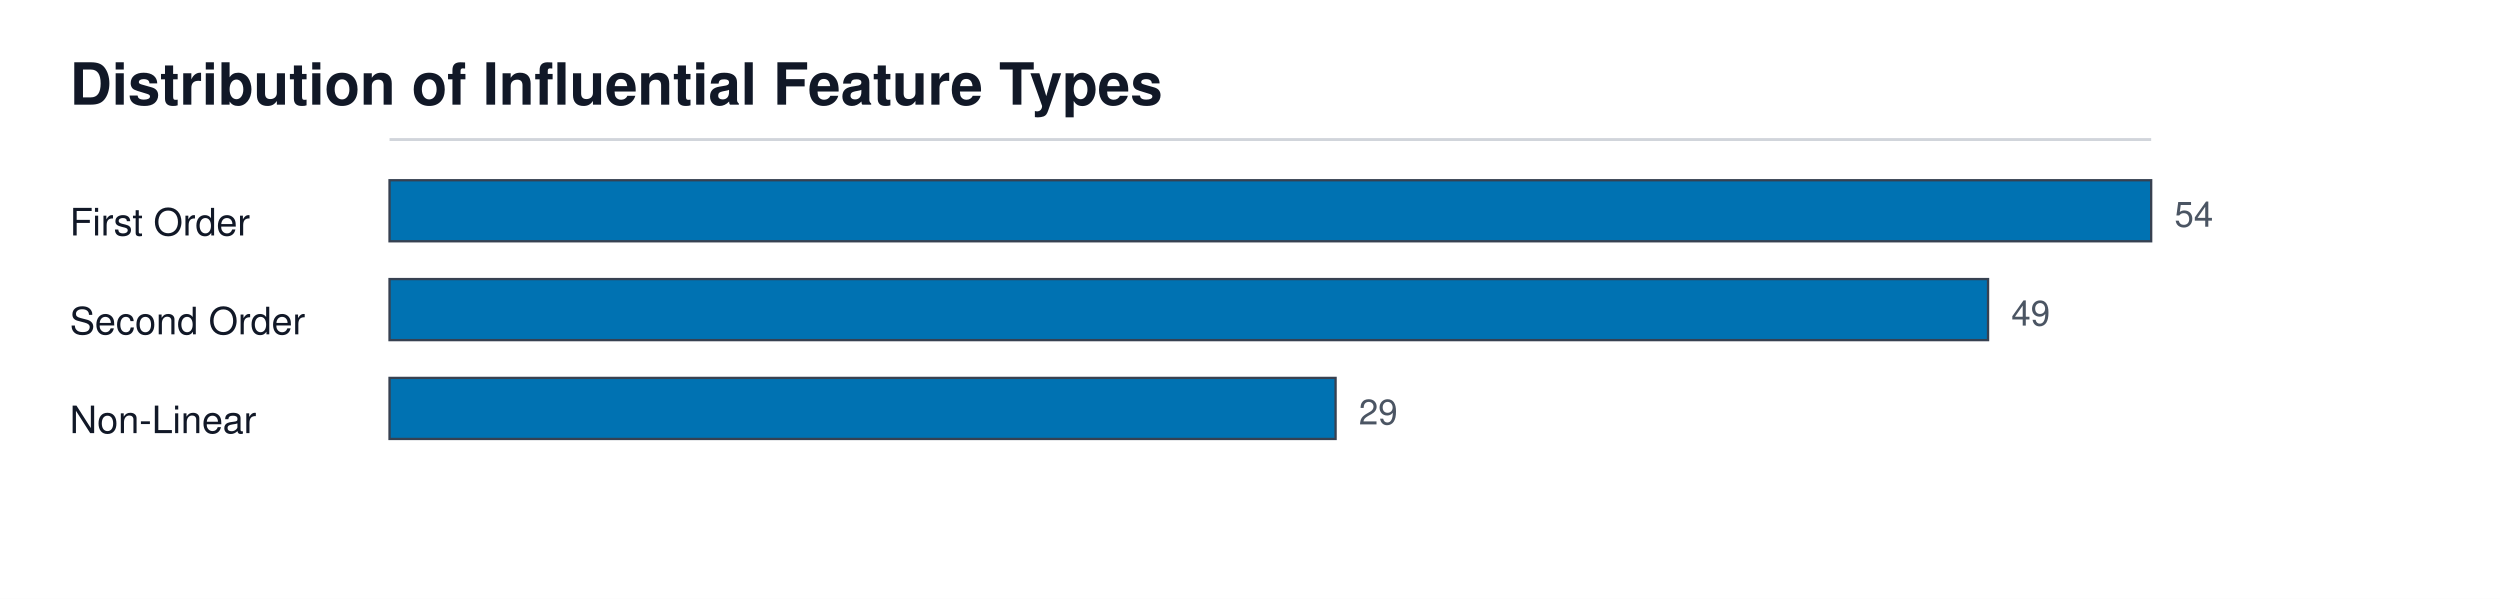
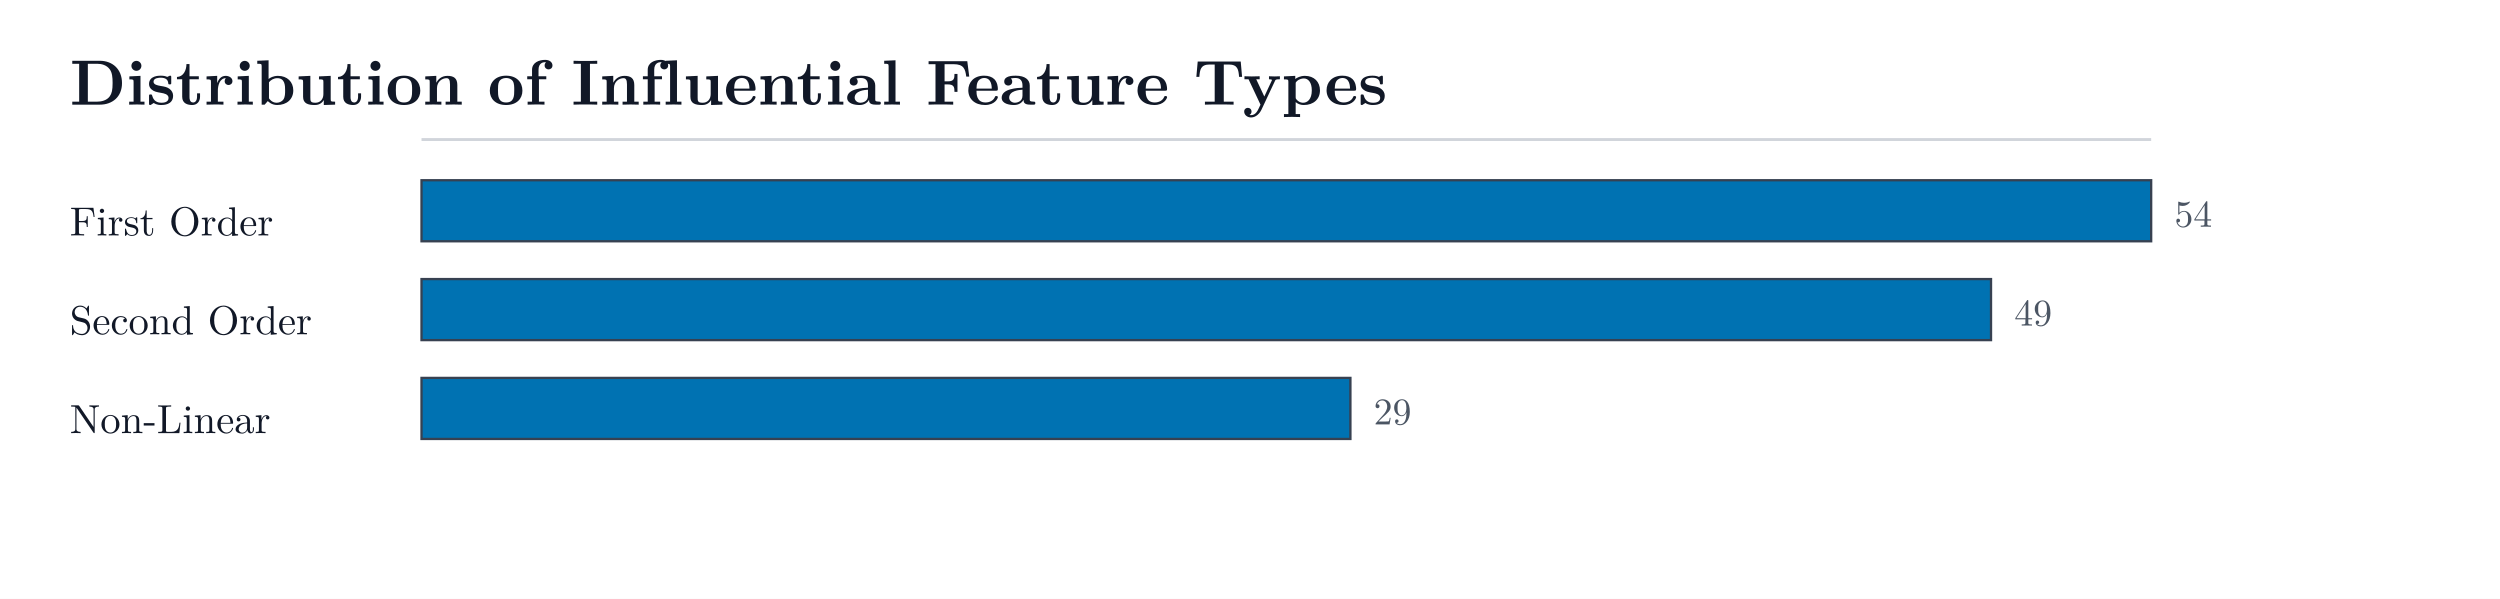
<svg xmlns="http://www.w3.org/2000/svg" width="860" height="206" viewBox="0 0 860 206">
  <rect width="100%" height="100%" fill="#ffffff" />
-   <text x="24" y="36" font-family="Helvetica, Arial, sans-serif" font-size="20" fill="#111827" font-weight="bold">Distribution of Influential Feature Types</text>
-   <line x1="134" y1="48" x2="740" y2="48" stroke="#d1d5db" stroke-width="1" />
-   <text x="24" y="81" font-family="Helvetica, Arial, sans-serif" font-size="13" fill="#111827">First Order</text>
-   <rect x="134" y="62" width="606.00" height="21" fill="#0072B2" stroke="#374151" stroke-width="0.8" />
-   <text x="748.00" y="78" font-family="Helvetica, Arial, sans-serif" font-size="12" fill="#4b5563">54</text>
-   <text x="24" y="115" font-family="Helvetica, Arial, sans-serif" font-size="13" fill="#111827">Second Order</text>
-   <rect x="134" y="96" width="549.89" height="21" fill="#0072B2" stroke="#374151" stroke-width="0.8" />
-   <text x="691.89" y="112" font-family="Helvetica, Arial, sans-serif" font-size="12" fill="#4b5563">49</text>
-   <text x="24" y="149" font-family="Helvetica, Arial, sans-serif" font-size="13" fill="#111827">Non-Linear</text>
-   <rect x="134" y="130" width="325.44" height="21" fill="#0072B2" stroke="#374151" stroke-width="0.8" />
-   <text x="467.44" y="146" font-family="Helvetica, Arial, sans-serif" font-size="12" fill="#4b5563">29</text>
+   <text x="24" y="36" font-family="'CMU Serif', 'Computer Modern', 'Latin Modern Roman', Georgia, serif" font-size="22" fill="#111827" font-weight="bold">Distribution of Influential Feature Types</text>
+   <line x1="145" y1="48" x2="740" y2="48" stroke="#d1d5db" stroke-width="1" />
+   <text x="24" y="81" font-family="'CMU Serif', 'Computer Modern', 'Latin Modern Roman', Georgia, serif" font-size="14" fill="#111827">First Order</text>
+   <rect x="145" y="62" width="595.00" height="21" fill="#0072B2" stroke="#374151" stroke-width="0.8" />
+   <text x="748.00" y="78" font-family="'CMU Serif', 'Computer Modern', 'Latin Modern Roman', Georgia, serif" font-size="13" fill="#4b5563">54</text>
+   <text x="24" y="115" font-family="'CMU Serif', 'Computer Modern', 'Latin Modern Roman', Georgia, serif" font-size="14" fill="#111827">Second Order</text>
+   <rect x="145" y="96" width="539.91" height="21" fill="#0072B2" stroke="#374151" stroke-width="0.8" />
+   <text x="692.91" y="112" font-family="'CMU Serif', 'Computer Modern', 'Latin Modern Roman', Georgia, serif" font-size="13" fill="#4b5563">49</text>
+   <text x="24" y="149" font-family="'CMU Serif', 'Computer Modern', 'Latin Modern Roman', Georgia, serif" font-size="14" fill="#111827">Non-Linear</text>
+   <rect x="145" y="130" width="319.54" height="21" fill="#0072B2" stroke="#374151" stroke-width="0.8" />
+   <text x="472.54" y="146" font-family="'CMU Serif', 'Computer Modern', 'Latin Modern Roman', Georgia, serif" font-size="13" fill="#4b5563">29</text>
</svg>
